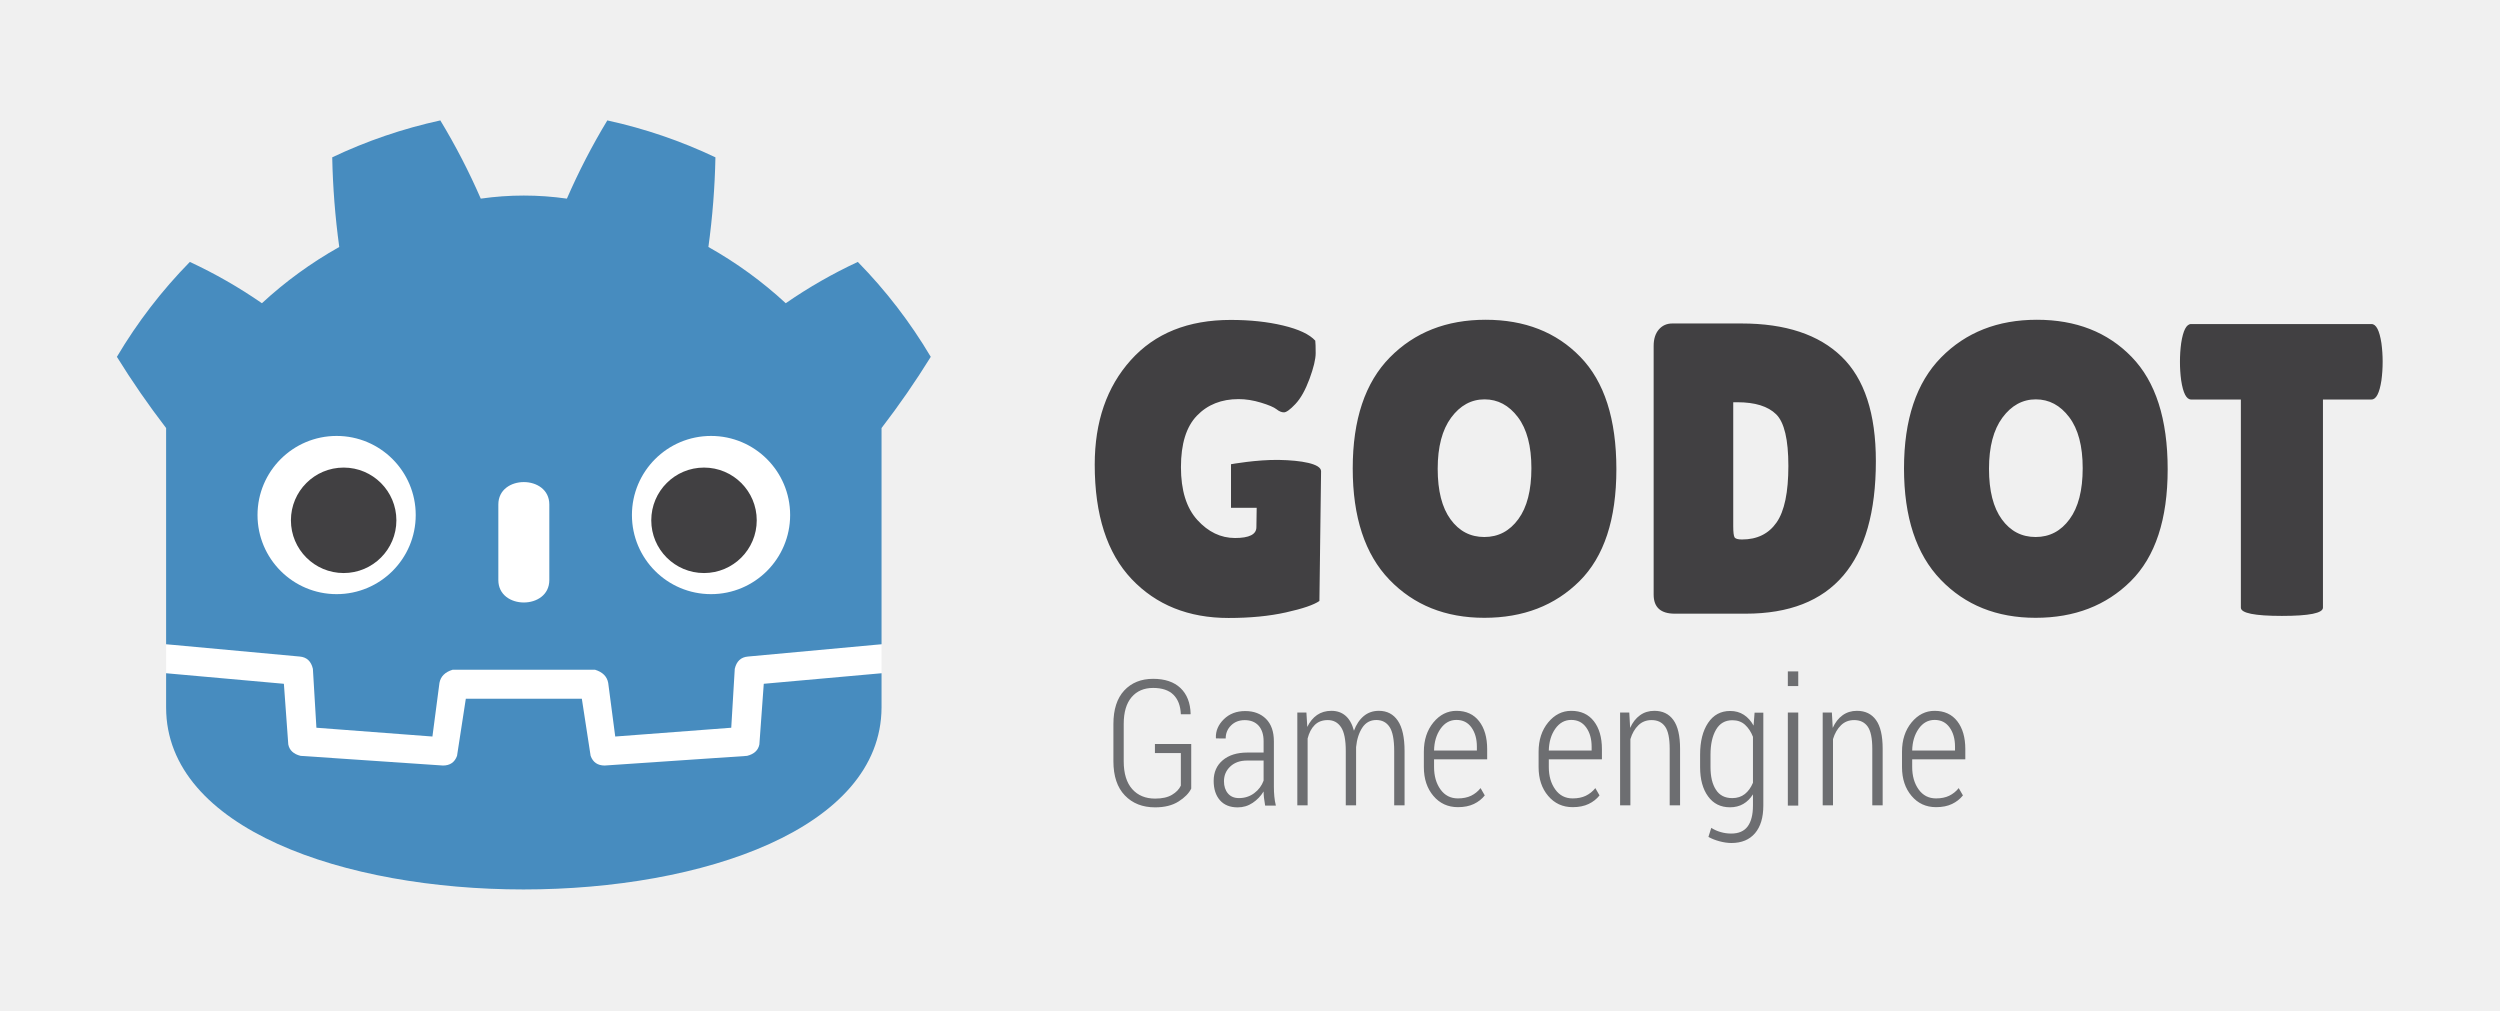
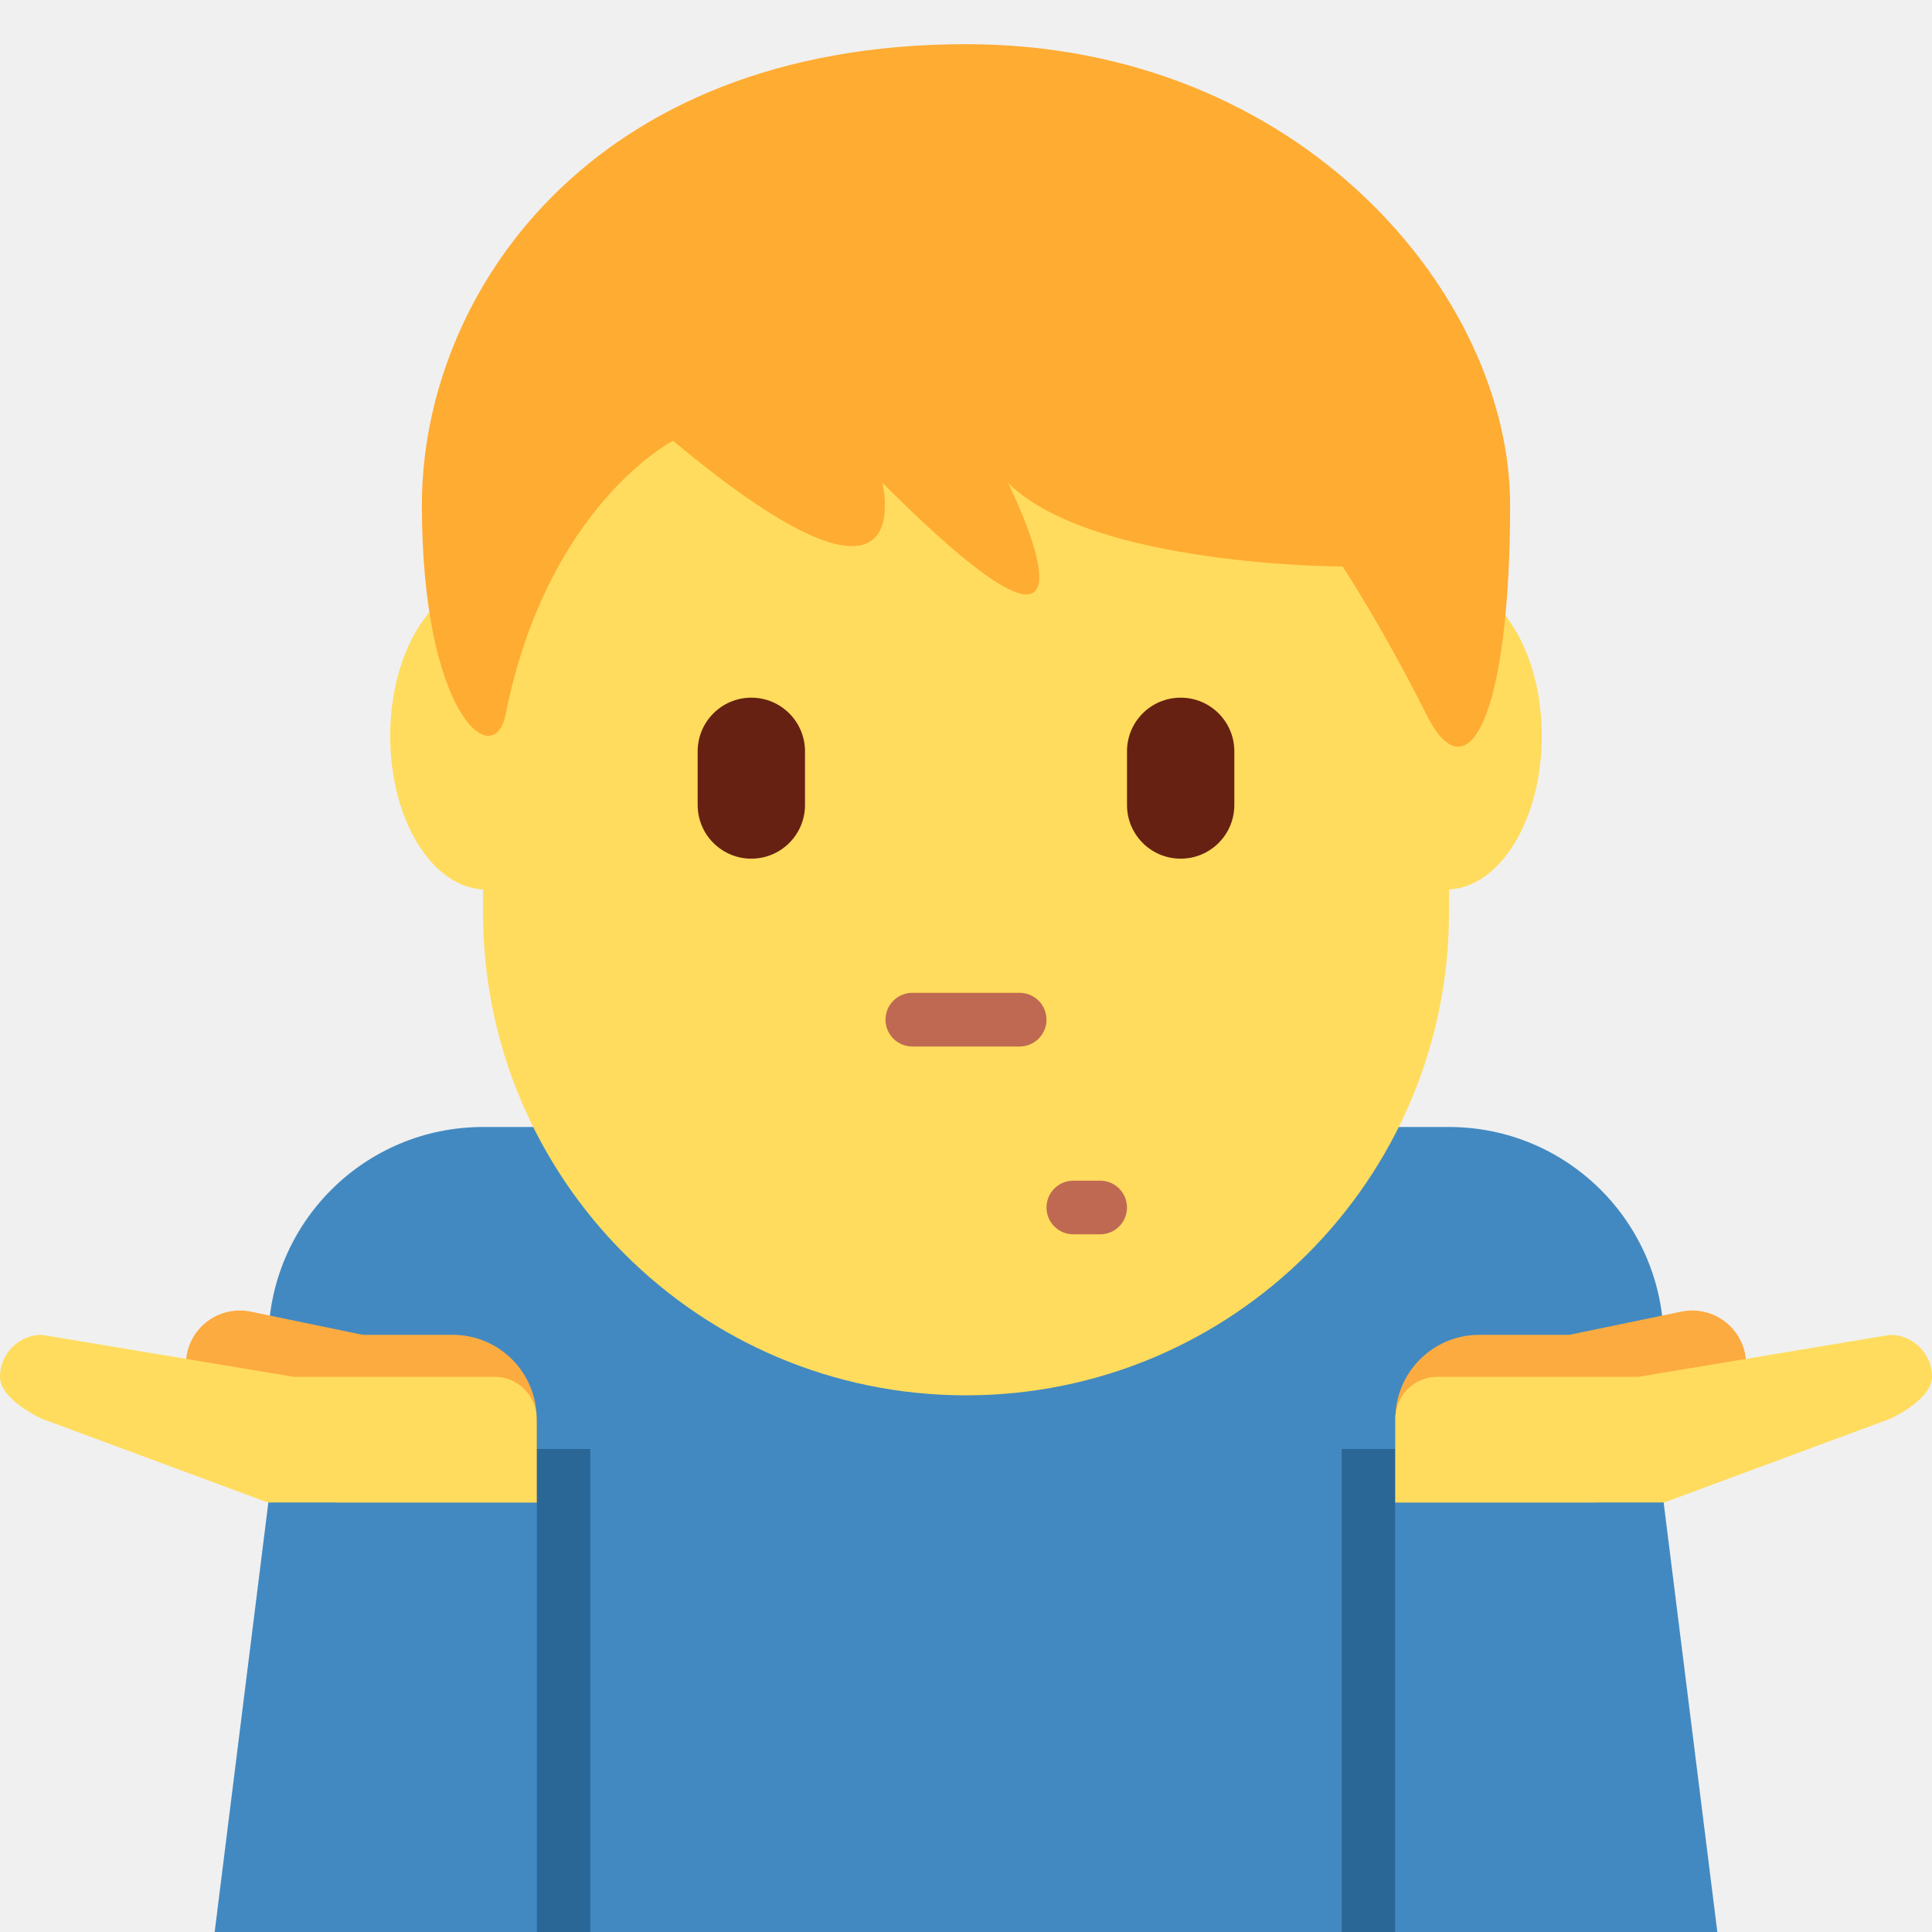
- <svg xmlns="http://www.w3.org/2000/svg" width="1024" height="414">
-   <path fill="#414042" d="M523.82 188.382c-9.142-.142-19.603 1.764-19.603 1.764v17.842h10.52l-.117 7.953c0 2.946-2.92 4.427-8.747 4.427-5.831 0-10.982-2.47-15.45-7.395-4.48-4.932-6.708-12.141-6.708-21.64 0-9.519 2.176-16.537 6.536-21.065 4.35-4.524 10.05-6.794 17.064-6.794 2.946 0 5.996.476 9.168 1.445 3.174.962 5.293 1.863 6.375 2.707 1.072.867 2.09 1.277 3.056 1.277.96 0 2.513-1.122 4.66-3.392 2.153-2.263 4.082-5.693 5.782-10.267 1.694-4.598 2.543-8.122 2.543-10.621 0-2.48-.054-4.19-.164-5.092-2.379-2.603-6.767-4.666-13.168-6.2-6.39-1.53-13.552-2.289-21.476-2.289-17.438 0-31.073 5.49-40.92 16.47-9.855 10.982-14.773 25.24-14.773 42.79 0 20.607 5.035 36.227 15.103 46.868 10.085 10.64 23.327 15.953 39.743 15.953 8.827 0 16.664-.76 23.51-2.289 6.853-1.523 11.41-3.088 13.676-4.67l.68-53.137c0-3.087-8.149-4.488-17.29-4.645m84.247-24.804c-5.431 0-9.98 2.496-13.671 7.47-3.672 4.98-5.517 11.969-5.517 20.963 0 9.013 1.754 15.914 5.27 20.722 3.508 4.823 8.117 7.225 13.835 7.225 5.715 0 10.358-2.432 13.924-7.313q5.351-7.293 5.353-20.884c0-9.054-1.846-16.023-5.524-20.89q-5.51-7.292-13.67-7.293m-.083 89.477c-15.9 0-28.868-5.203-38.89-15.61q-15.016-15.624-15.017-45.592c0-19.992 5.063-35.128 15.191-45.435 10.131-10.293 23.209-15.444 39.228-15.444 16.016 0 28.954 5.058 38.795 15.204 9.858 10.126 14.778 25.477 14.778 46.009 0 20.546-5.034 35.828-15.114 45.856-10.08 10.008-23.062 15.012-38.971 15.012m101.95-88.298v50.788c0 2.37.176 3.866.515 4.493.337.624 1.358.937 3.052.937 6.232 0 10.954-2.328 14.181-6.97 3.235-4.636 4.835-12.356 4.835-23.168 0-10.817-1.674-17.865-5-21.139-3.344-3.283-8.64-4.94-15.884-4.94zm-32.599 78.798V141.681c0-2.832.704-5.067 2.126-6.724 1.413-1.632 3.25-2.461 5.521-2.461h28.357c17.994 0 31.664 4.54 40.994 13.597 9.347 9.054 14.02 23.31 14.02 42.784 0 41.66-17.778 62.486-53.326 62.486h-29.03c-5.769 0-8.662-2.597-8.662-7.808m156.544-79.977c-5.432 0-9.994 2.496-13.678 7.47q-5.507 7.471-5.508 20.963c0 9.013 1.758 15.914 5.262 20.722 3.505 4.823 8.119 7.225 13.837 7.225 5.717 0 10.363-2.432 13.924-7.313q5.354-7.293 5.355-20.884c0-9.054-1.843-16.023-5.522-20.89-3.68-4.861-8.23-7.293-13.67-7.293m-.087 89.477q-23.86 0-38.88-15.61-15.03-15.624-15.03-45.592c0-19.992 5.065-35.128 15.191-45.435 10.139-10.293 23.209-15.444 39.233-15.444 16.02 0 28.946 5.058 38.8 15.204 9.85 10.126 14.772 25.477 14.772 46.009 0 20.546-5.037 35.828-15.115 45.856-10.076 10.008-23.07 15.012-38.971 15.012m117.69-4.17c0 2.251-5.597 3.392-16.809 3.392-11.202 0-16.815-1.141-16.815-3.392v-85.248h-20.371c-1.928 0-3.286-2.597-4.077-7.818a56 56 0 0 1-.501-7.636c0-2.592.162-5.146.501-7.636.79-5.205 2.15-7.823 4.077-7.823h73.864c1.924 0 3.277 2.617 4.078 7.823.333 2.49.505 5.043.505 7.636 0 2.608-.172 5.152-.505 7.637-.8 5.22-2.154 7.817-4.078 7.817h-19.87z" />
-   <path fill="#6d6e71" d="M487.93 322.997c-.94 1.926-2.664 3.691-5.188 5.289-2.52 1.607-5.722 2.406-9.611 2.406-5.132 0-9.259-1.617-12.394-4.887-3.122-3.243-4.686-7.92-4.686-14.022V296.57c0-5.97 1.473-10.548 4.431-13.743 2.95-3.17 6.903-4.78 11.84-4.78 4.824 0 8.564 1.27 11.212 3.781 2.639 2.519 4.025 6.038 4.146 10.532l-.066.2h-3.94c-.14-3.443-1.14-6.101-3.022-7.979-1.871-1.861-4.655-2.803-8.33-2.803-3.72 0-6.668 1.259-8.823 3.785-2.15 2.518-3.224 6.17-3.224 10.968v15.301q.001 7.462 3.476 11.382c2.316 2.592 5.438 3.892 9.38 3.892 2.876 0 5.19-.51 6.92-1.554 1.738-1.028 2.942-2.285 3.624-3.775V308.45h-10.618v-3.704h14.873zm19.557 3.902c2.336 0 4.416-.661 6.232-2.01 1.82-1.353 3.096-3.063 3.852-5.146v-8.224h-6.756q-4.31 0-6.896 2.442c-1.726 1.617-2.581 3.637-2.581 6.037 0 2.03.534 3.696 1.616 4.981 1.08 1.289 2.59 1.92 4.533 1.92m10.715 3.068a99 99 0 0 1-.48-3.225 22 22 0 0 1-.15-2.562 14.9 14.9 0 0 1-4.483 4.675c-1.836 1.236-3.878 1.848-6.128 1.848-3.147 0-5.567-.975-7.28-2.927-1.702-1.96-2.563-4.6-2.563-7.936 0-3.523 1.237-6.35 3.72-8.448 2.48-2.098 5.85-3.147 10.09-3.147h6.643v-4.672c0-2.686-.686-4.802-2.032-6.331-1.375-1.51-3.264-2.275-5.701-2.275-2.268 0-4.139.722-5.608 2.182-1.463 1.45-2.19 3.224-2.19 5.337l-3.944-.035-.07-.206c-.11-2.866.973-5.4 3.261-7.646 2.279-2.24 5.203-3.352 8.761-3.352 3.517 0 6.347 1.069 8.509 3.2q3.224 3.227 3.226 9.21v18.645c0 1.358.064 2.677.183 3.936a25 25 0 0 0 .627 3.729zm16.905-38.108.36 5.9c1-2.112 2.339-3.739 3.998-4.896q2.498-1.711 5.874-1.711c2.296 0 4.232.668 5.794 2.02 1.562 1.347 2.714 3.387 3.446 6.127.938-2.529 2.264-4.528 3.986-5.975 1.722-1.45 3.812-2.172 6.23-2.172 3.335 0 5.923 1.35 7.755 4.05 1.841 2.705 2.759 6.856 2.759 12.464v22.207h-4.246v-22.28c0-4.663-.645-7.946-1.9-9.834-1.261-1.89-3.071-2.842-5.41-2.842-2.462 0-4.384 1.04-5.767 3.152-1.375 2.112-2.223 4.754-2.531 7.945v23.86h-4.224v-22.258c0-4.554-.639-7.812-1.945-9.759-1.299-1.946-3.107-2.912-5.427-2.912-2.218 0-4.013.677-5.358 2.02-1.353 1.349-2.315 3.195-2.899 5.538v27.369h-4.22v-38.014zm61.457 3.021q-3.966 0-6.517 3.613c-1.705 2.415-2.585 5.392-2.656 8.938h17.537v-1.626c0-3.137-.736-5.75-2.21-7.822-1.482-2.075-3.53-3.103-6.154-3.103m.598 35.735c-4.099 0-7.451-1.543-10.055-4.621q-3.895-4.61-3.896-11.793v-6.313c0-4.798 1.303-8.798 3.912-11.979 2.616-3.167 5.758-4.75 9.441-4.75 3.983 0 7.068 1.413 9.27 4.246q3.313 4.257 3.312 11.434v4.171H587.39v3.162c0 3.68.882 6.744 2.635 9.19 1.757 2.45 4.144 3.666 7.136 3.666 2.077 0 3.888-.367 5.396-1.089a11.1 11.1 0 0 0 3.877-3.132l1.728 2.99c-1.148 1.456-2.634 2.633-4.45 3.505-1.811.868-4 1.312-6.551 1.312m46.411-35.734q-3.976 0-6.528 3.613-2.54 3.62-2.652 8.938h17.54v-1.626c0-3.137-.733-5.75-2.216-7.822-1.475-2.075-3.52-3.103-6.144-3.103m.593 35.735c-4.1 0-7.446-1.543-10.045-4.621q-3.91-4.61-3.91-11.793v-6.313c0-4.798 1.309-8.798 3.913-11.979 2.623-3.167 5.766-4.75 9.45-4.75 3.975 0 7.072 1.413 9.27 4.246 2.2 2.837 3.304 6.65 3.304 11.434v4.171h-21.755v3.162q0 5.52 2.647 9.19c1.747 2.45 4.124 3.666 7.125 3.666 2.087 0 3.888-.367 5.392-1.089a11.2 11.2 0 0 0 3.894-3.132l1.717 2.99c-1.15 1.456-2.633 2.633-4.451 3.505-1.81.868-3.997 1.312-6.55 1.312m23.189-38.755.345 6.284c1.014-2.23 2.353-3.962 4.034-5.166 1.667-1.21 3.63-1.824 5.887-1.824 3.396 0 5.998 1.256 7.804 3.78 1.826 2.518 2.73 6.434 2.73 11.749v23.191h-4.249V306.72c0-4.343-.636-7.377-1.9-9.137-1.258-1.76-3.107-2.636-5.513-2.636-2.158 0-3.968.701-5.419 2.126-1.457 1.412-2.543 3.294-3.267 5.666v27.134h-4.219V291.86zm33.27 22.395c0 3.858.73 6.926 2.213 9.208 1.465 2.304 3.695 3.443 6.671 3.443 2.04 0 3.757-.544 5.167-1.657 1.405-1.113 2.514-2.662 3.336-4.627V301.79c-.79-2.025-1.874-3.66-3.244-4.92-1.368-1.24-3.102-1.863-5.186-1.863-2.97 0-5.216 1.294-6.708 3.891-1.502 2.603-2.25 5.995-2.25 10.161zm-4.262-5.195c0-5.386 1.088-9.714 3.274-12.975 2.169-3.245 5.187-4.871 9.03-4.871 2.134 0 4.007.52 5.607 1.564 1.603 1.024 2.928 2.523 3.992 4.43l.412-5.287h3.581v38.048c0 4.871-1.13 8.646-3.4 11.317-2.271 2.66-5.499 4.009-9.666 4.009-1.5 0-3.11-.235-4.832-.691-1.724-.456-3.252-1.054-4.59-1.805l1.168-3.704a14.1 14.1 0 0 0 3.831 1.716 15.2 15.2 0 0 0 4.352.616q4.536-.001 6.71-2.905c1.452-1.961 2.18-4.798 2.18-8.553v-4.597c-1.079 1.71-2.402 3.024-3.97 3.93-1.563.912-3.39 1.368-5.448 1.368-3.818 0-6.814-1.496-8.976-4.486-2.167-2.983-3.255-6.965-3.255-11.93zm40.2 20.916h-4.266V291.86h4.266zm0-48.968h-4.266v-6.005h4.266zm13.774 10.852.346 6.284c1.016-2.23 2.35-3.962 4.027-5.166 1.677-1.21 3.643-1.824 5.89-1.824 3.397 0 6.01 1.256 7.82 3.78 1.821 2.518 2.717 6.434 2.717 11.749v23.191h-4.248V306.72c0-4.343-.635-7.377-1.897-9.137-1.268-1.76-3.103-2.636-5.517-2.636-2.157 0-3.962.701-5.412 2.126-1.455 1.412-2.545 3.294-3.266 5.666v27.134h-4.224V291.86zm42.074 3.021q-3.978 0-6.518 3.613-2.547 3.62-2.66 8.938h17.54v-1.626c0-3.137-.731-5.75-2.21-7.822-1.476-2.075-3.525-3.103-6.152-3.103m.602 35.735c-4.11 0-7.456-1.543-10.048-4.621q-3.903-4.61-3.903-11.793v-6.313c0-4.798 1.302-8.798 3.91-11.979q3.924-4.75 9.439-4.75c3.978 0 7.077 1.413 9.283 4.246 2.197 2.837 3.3 6.65 3.3 11.434v4.171h-21.76v3.162c0 3.68.887 6.744 2.642 9.19 1.754 2.45 4.133 3.666 7.137 3.666 2.08 0 3.88-.367 5.382-1.089a11.16 11.16 0 0 0 3.897-3.132l1.725 2.99c-1.156 1.456-2.64 2.633-4.454 3.505-1.81.868-3.998 1.312-6.55 1.312" />
-   <g fill="#fff" transform="matrix(.36 0 0 .36 30.24 21.6)">
-     <path d="M105 673v33q407 354 814 0v-33z" />
-     <path fill="#478cbf" d="m105 673 152 14q12 1 15 14l4 67 132 10 8-61q2-11 15-15h162q13 4 15 15l8 61 132-10 4-67q3-13 15-14l152-14V427q30-39 56-81-35-59-83-108-43 20-82 47-40-37-88-64 7-51 8-102-59-28-123-42-26 43-46 89-49-7-98 0-20-46-46-89-64 14-123 42 1 51 8 102-48 27-88 64-39-27-82-47-48 49-83 108 26 42 56 81zm0 33v39c0 276 813 276 814 0v-39l-134 12-5 69q-2 10-14 13l-162 11q-12 0-16-11l-10-65H446l-10 65q-4 11-16 11l-162-11q-12-3-14-13l-5-69z" />
-     <path d="M483 600c0 34 58 34 58 0v-86c0-34-58-34-58 0z" />
-     <circle cx="725" cy="526" r="90" />
-     <circle cx="299" cy="526" r="90" />
-   </g>
-   <g fill="#414042" transform="matrix(.36 0 0 .36 30.24 21.6)">
-     <circle cx="307" cy="532" r="60" />
-     <circle cx="717" cy="532" r="60" />
-   </g>
+ <svg xmlns="http://www.w3.org/2000/svg" viewBox="0 0 36 36">
+   <path fill="#4289C1" d="M27 21H9c-2.209 0-4 1.791-4 4v11h26V25c0-2.209-1.791-4-4-4z" />
+   <path fill="#2A6797" d="M10 27h1v9h-1z" />
+   <path fill="#FCAB40" d="M4.702 26.495l-.283-.059h-.511c0-.058.023-.112.035-.169-.348-.215-.546-.625-.458-1.048.112-.542.643-.89 1.186-.779l2.091.433h1.676c.863 0 1.562.7 1.562 1.564V28H6.253s-1.481-.669-1.551-1.505z" />
+   <path fill="#FFDC5D" d="M0 25.655c0-.432.35-.782.781-.782l4.69.782h3.747c.432 0 .781.351.781.781V28H5L.781 26.437S0 26.087 0 25.655z" />
+   <path fill="#4289C1" d="M4 36h6v-8H5z" />
+   <path fill="#2A6797" d="M25 27h1v9h-1z" />
+   <path fill="#FCAB40" d="M31.298 26.495l.283-.059h.511c0-.058-.023-.112-.035-.169.348-.215.546-.625.458-1.048-.112-.542-.642-.89-1.185-.779l-2.091.433h-1.676c-.863 0-1.562.7-1.562 1.564V28h3.747c-.001 0 1.48-.669 1.55-1.505z" />
+   <path fill="#FFDC5D" d="M36 25.655c0-.432-.35-.782-.781-.782l-4.691.782h-3.747c-.432 0-.781.351-.781.781V28h5l4.219-1.563s.781-.35.781-.782z" />
+   <path fill="#4289C1" d="M32 36h-6v-8h5z" />
+   <path fill="#FFDC5D" d="M9 7v10c0 4.971 4.029 9 9 9s9-4.029 9-9V7H9z" />
+   <path fill="#FFDC5D" d="M10.847 13.715c0 1.58-.8 2.861-1.788 2.861s-1.788-1.281-1.788-2.861c0-1.58.801-2.861 1.788-2.861s1.788 1.281 1.788 2.861zm17.882 0c0 1.58-.8 2.861-1.788 2.861s-1.788-1.281-1.788-2.861c0-1.58.8-2.861 1.788-2.861s1.788 1.281 1.788 2.861z" />
+   <path fill="#FFAC33" d="M18 .823c-7.019 0-10.139 4.684-10.139 8.588 0 3.903 1.343 4.986 1.56 3.903.78-3.903 3.12-5.101 3.12-5.101 4.68 3.904 3.9.781 3.9.781 4.679 4.684 2.34 0 2.34 0 1.56 1.562 6.239 1.562 6.239 1.562s.78 1.198 1.559 2.759c.78 1.562 1.56 0 1.56-3.903 0-3.905-3.9-8.589-10.139-8.589z" />
+   <path fill="#BF6952" d="M19 19.5h-2c-.276 0-.5-.224-.5-.5s.224-.5.5-.5h2c.276 0 .5.224.5.5s-.224.5-.5.5zm1.5 3.5H20c-.276 0-.5-.224-.5-.5s.224-.5.5-.5h.5c.276 0 .5.224.5.5s-.224.5-.5.5z" />
+   <path fill="#662113" d="M14 16c-.552 0-1-.448-1-1v-1c0-.552.448-1 1-1s1 .448 1 1v1c0 .552-.448 1-1 1zm8 0c-.553 0-1-.448-1-1v-1c0-.552.447-1 1-1s1 .448 1 1v1c0 .552-.447 1-1 1z" />
</svg>
